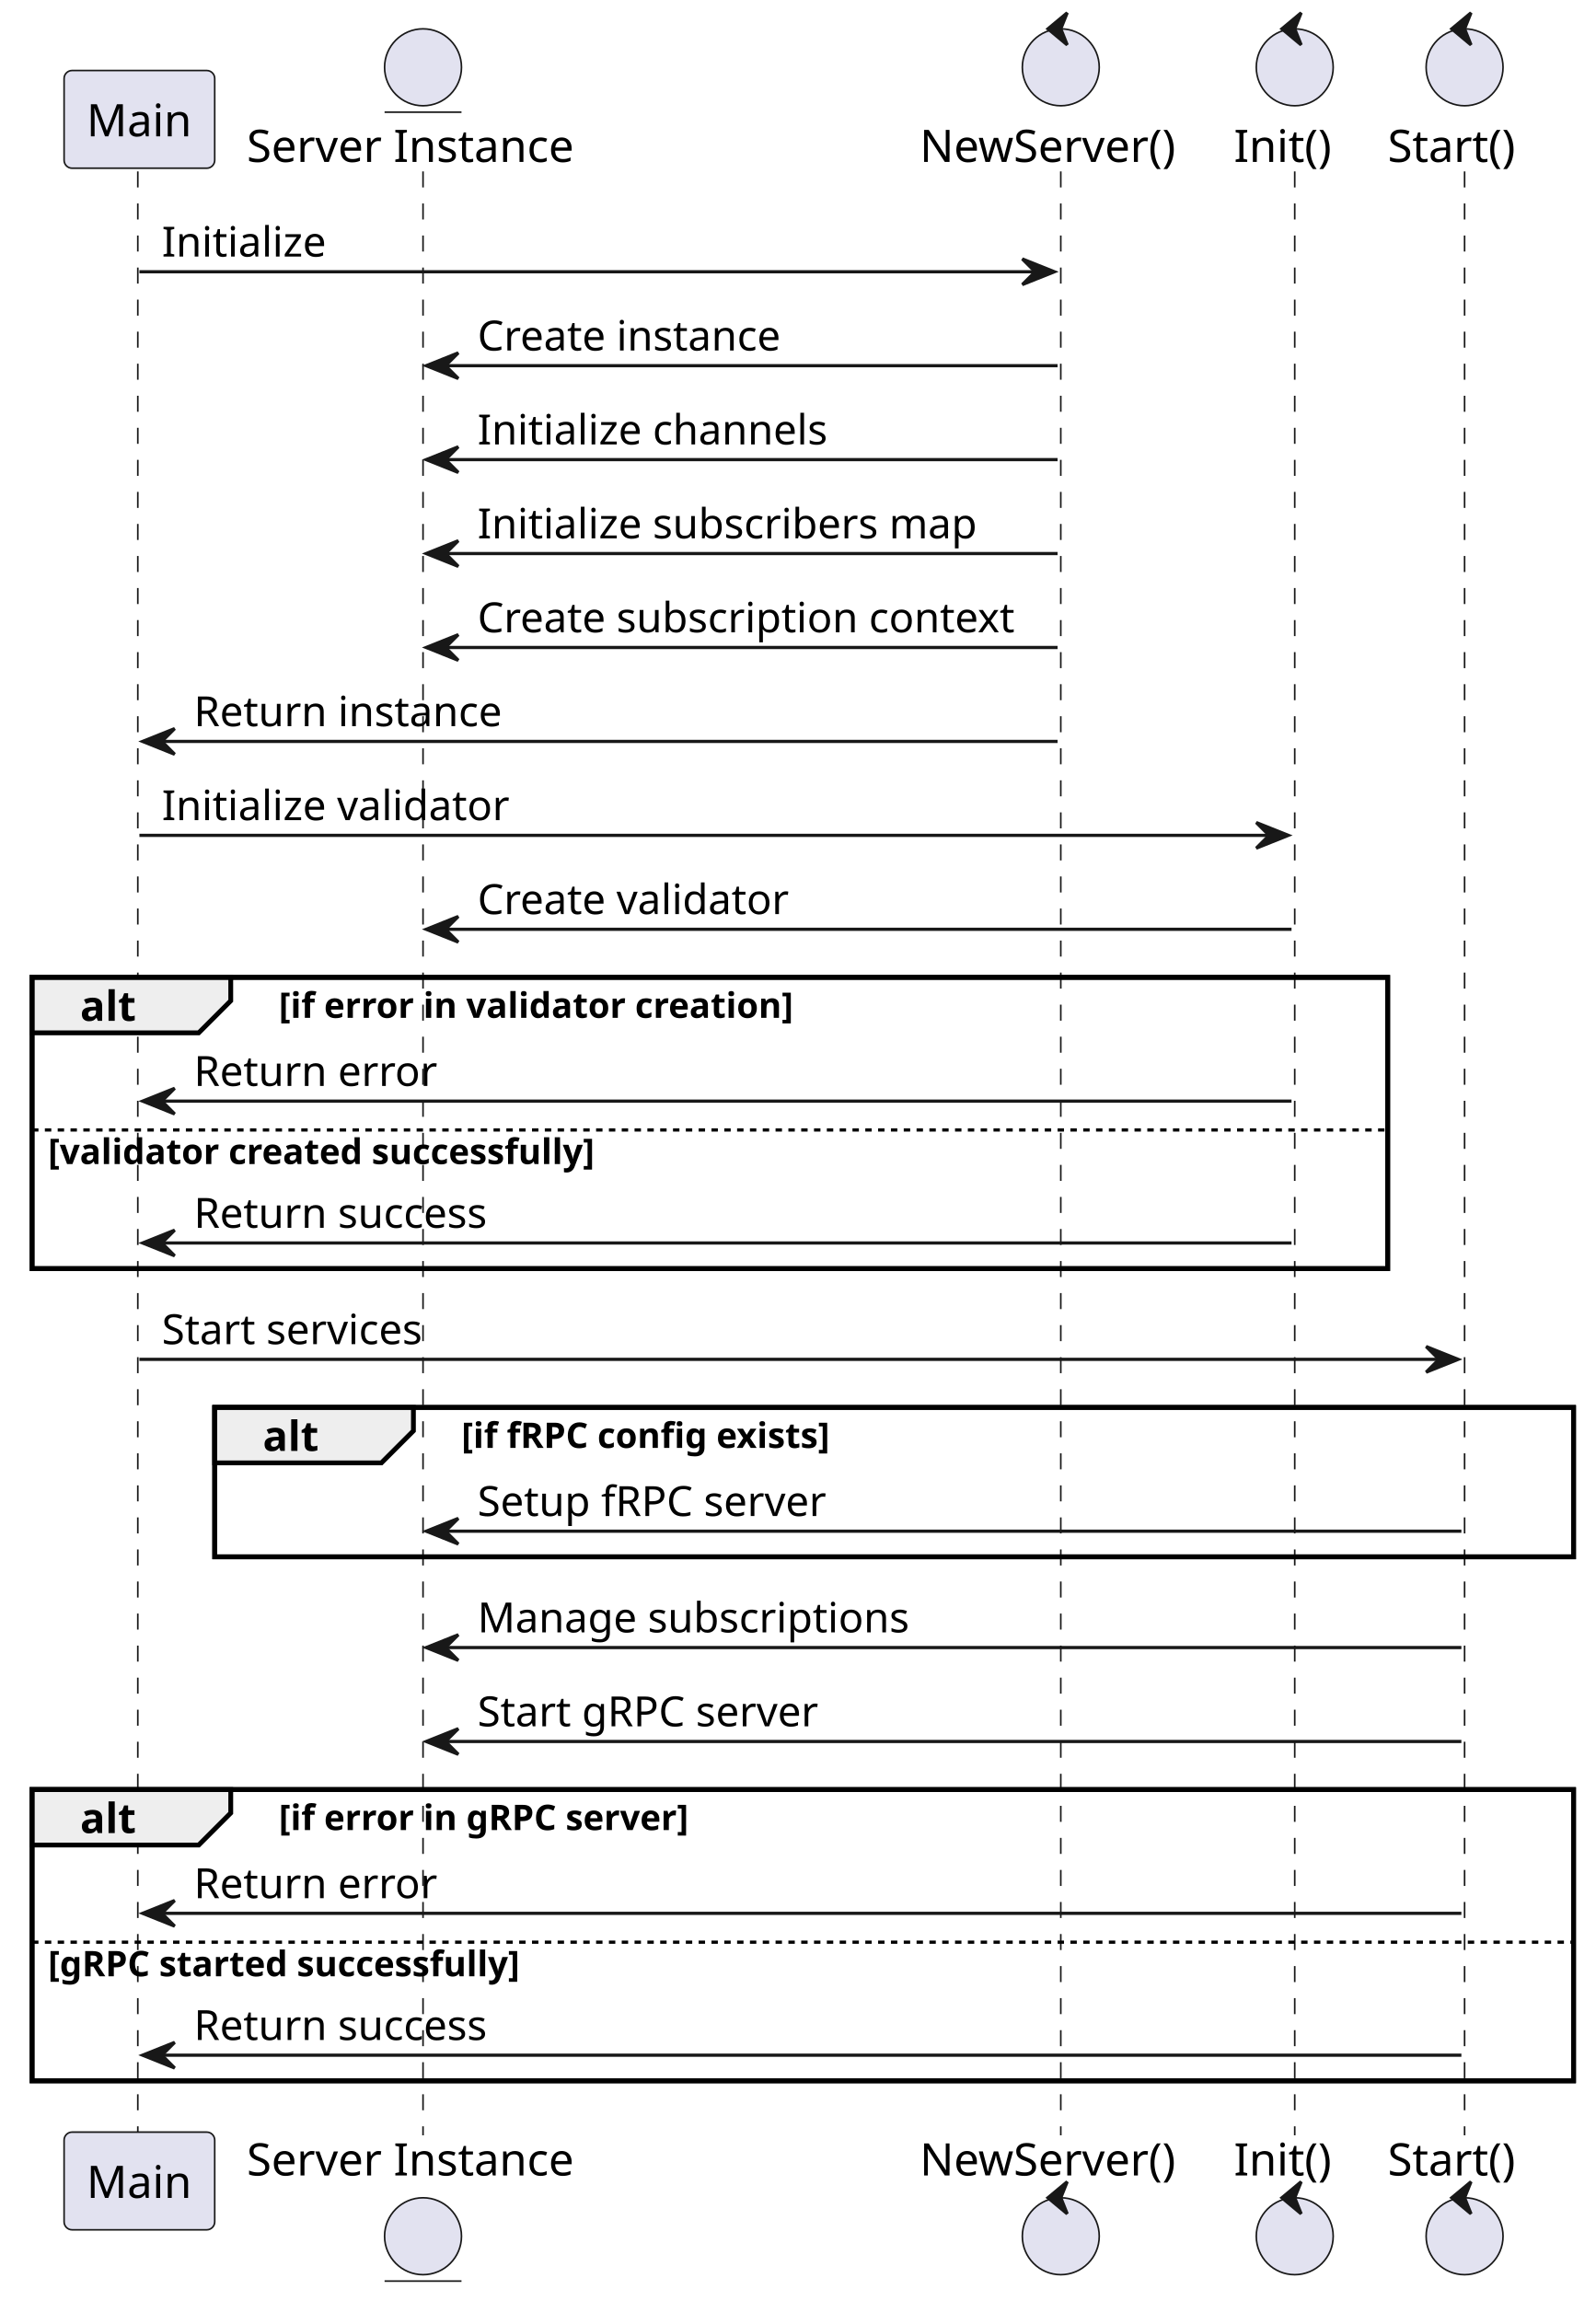
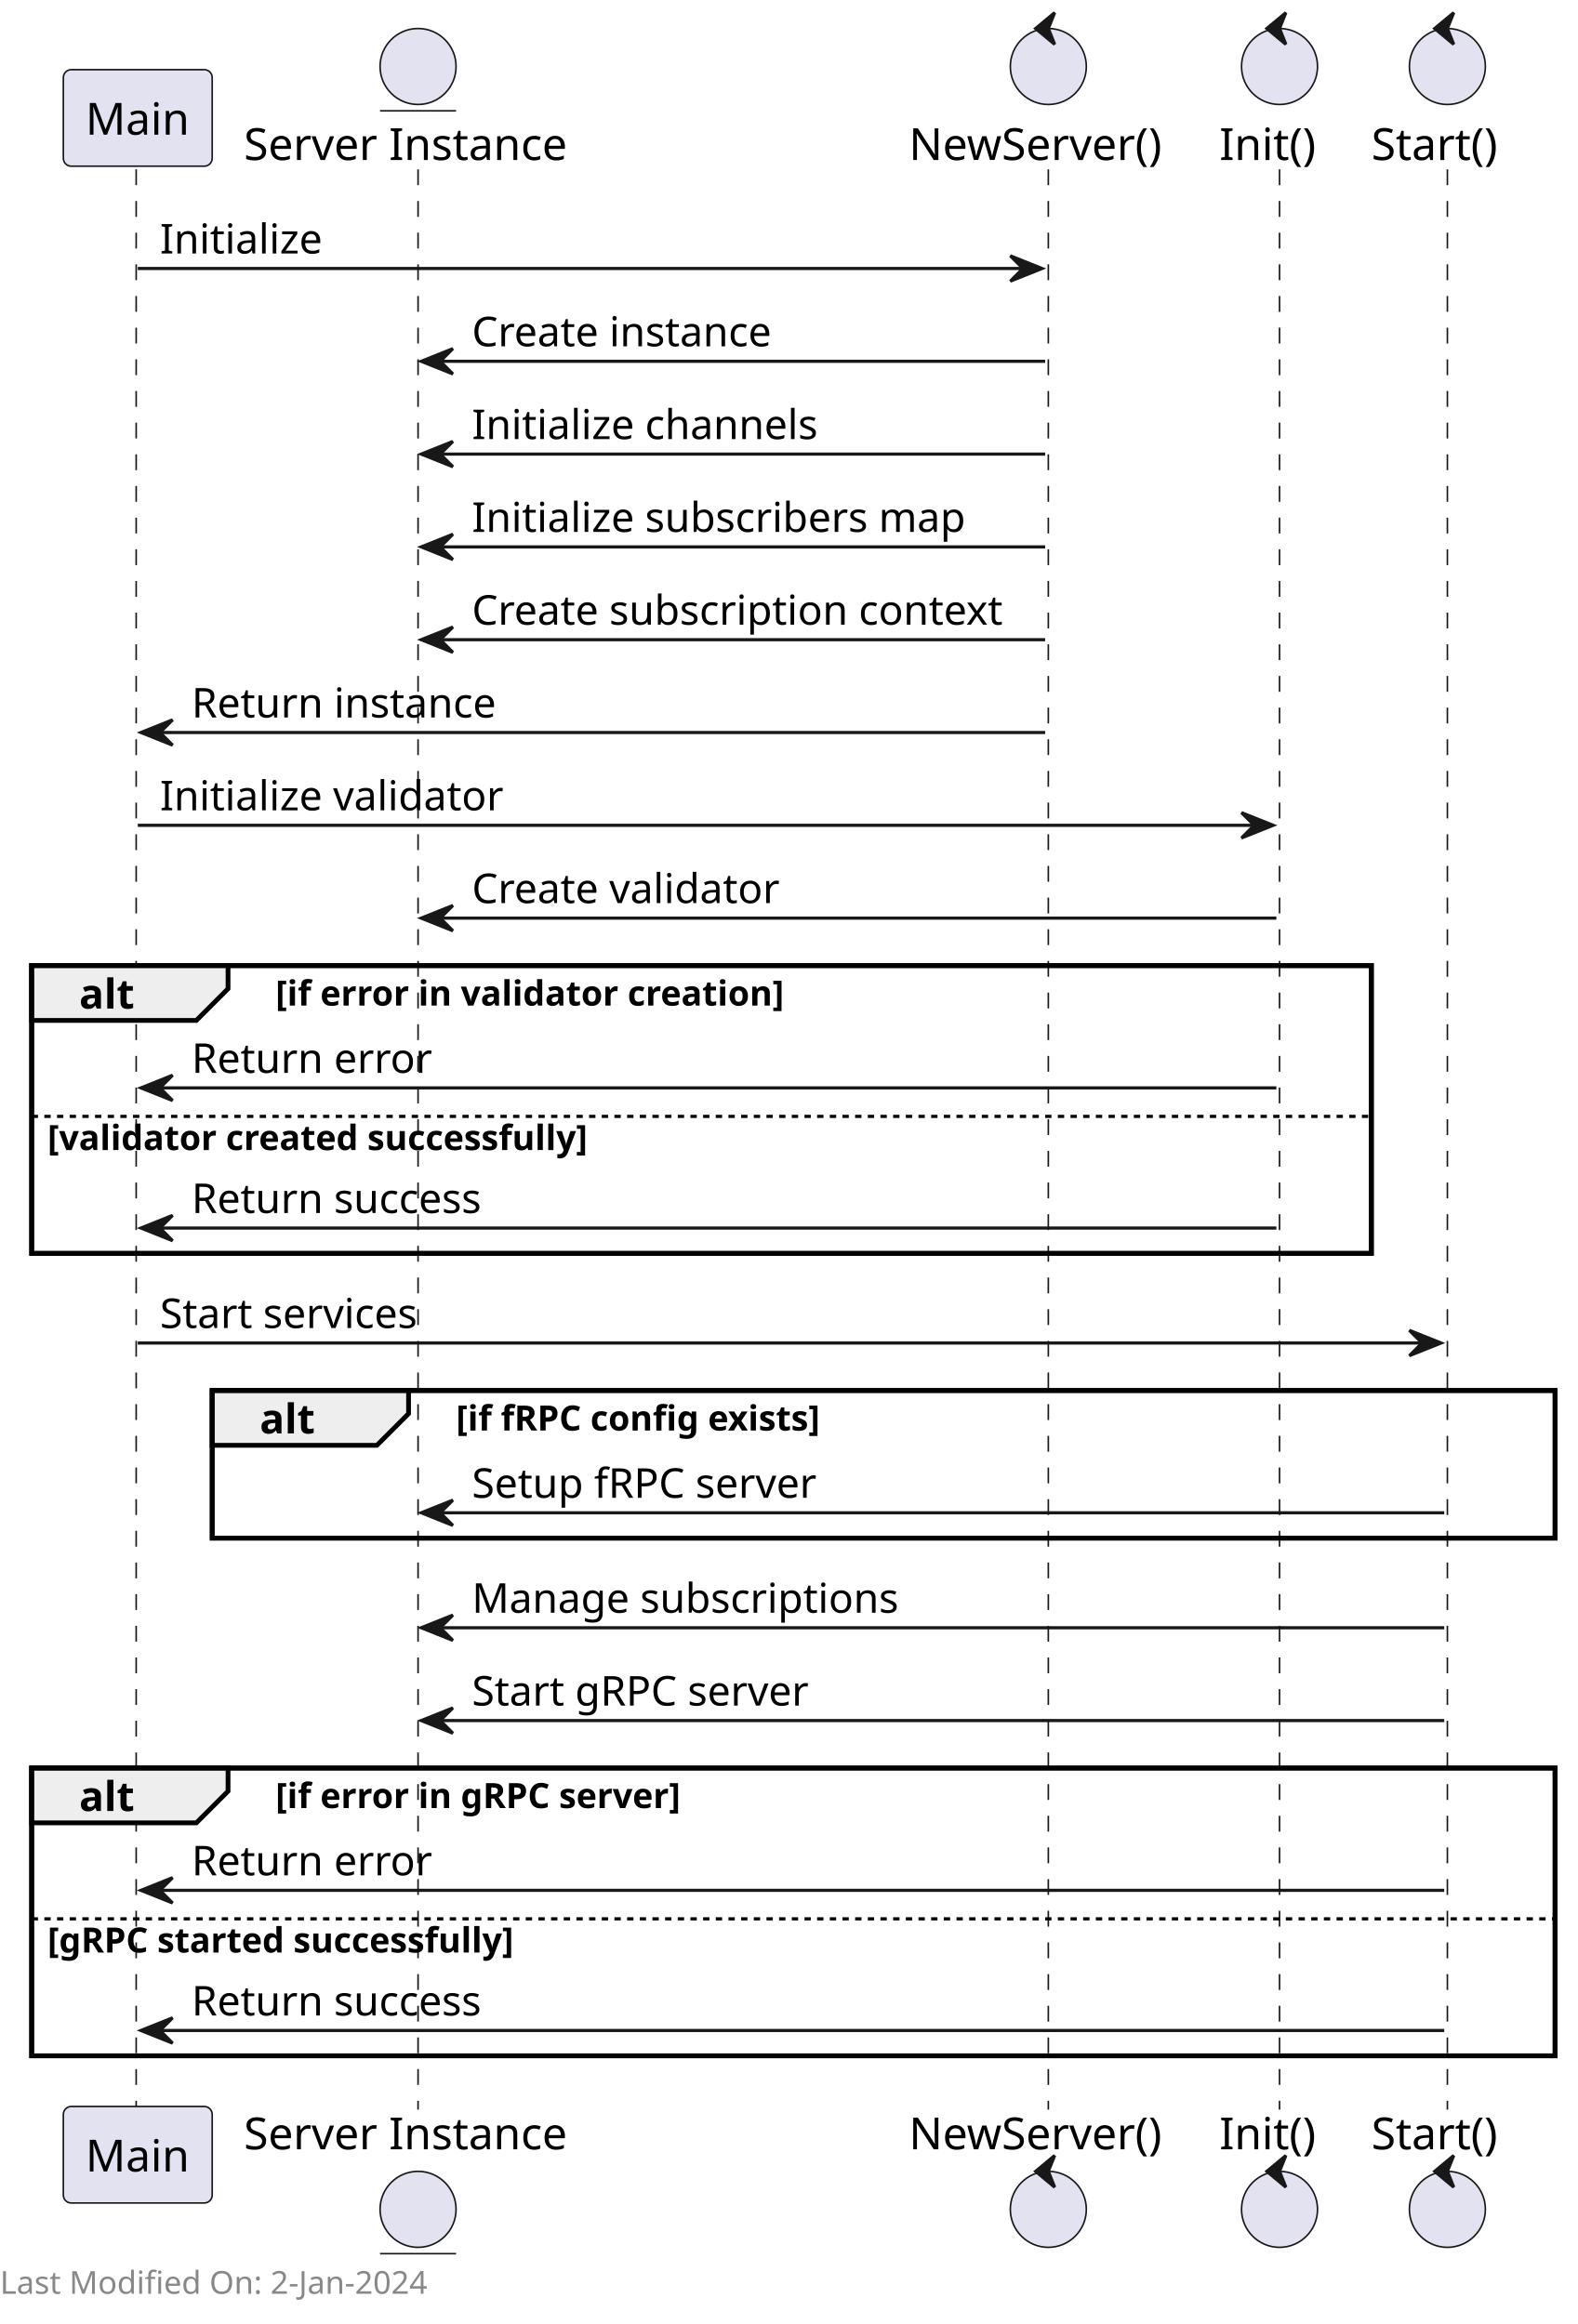
- <svg xmlns="http://www.w3.org/2000/svg" contentStyleType="text/css" height="718" preserveAspectRatio="none" viewBox="0 0 498 718" width="498" zoomAndPan="magnify">
-   <g fill="none" stroke="#000" stroke-width="1.5">
-     <path d="m10 304.973h423v90.887h-423z" />
-     <path d="m67 439.17h424v46.621h-424z" />
-     <path d="m10 558.412h481v90.887h-481z" />
-   </g>
-   <g stroke="#181818" stroke-width=".5">
-     <g stroke-dasharray="5 5">
-       <path d="m43 53.488v612.811" />
-       <path d="m132 53.488v612.811" />
-       <path d="m331 53.488v612.811" />
-       <path d="m404 53.488v612.811" />
-       <path d="m457 53.488v612.811" />
-     </g>
-     <rect fill="#e2e2f0" height="30.488" rx="2.5" width="47" x="20" y="22" />
+ <svg xmlns="http://www.w3.org/2000/svg" contentStyleType="text/css" height="734" preserveAspectRatio="none" viewBox="0 0 498 734" width="498" zoomAndPan="magnify">
+   <path d="m10 304.973h423v90.887h-423z" fill="none" stroke="#000" stroke-width="1.5" />
+   <path d="m67 439.17h424v46.621h-424z" fill="none" stroke="#000" stroke-width="1.5" />
+   <path d="m10 558.412h481v90.887h-481z" fill="none" stroke="#000" stroke-width="1.5" />
+   <g stroke="#181818">
+     <path d="m43 53.488v612.811" stroke-dasharray="5 5" stroke-width=".5" />
+     <path d="m132 53.488v612.811" stroke-dasharray="5 5" stroke-width=".5" />
+     <path d="m331 53.488v612.811" stroke-dasharray="5 5" stroke-width=".5" />
+     <path d="m404 53.488v612.811" stroke-dasharray="5 5" stroke-width=".5" />
+     <path d="m457 53.488v612.811" stroke-dasharray="5 5" stroke-width=".5" />
+     <rect fill="#e2e2f0" height="30.488" rx="2.5" stroke-width=".5" width="47" x="20" y="22" />
  </g>
  <text font-family="sans-serif" font-size="14" lengthAdjust="spacing" textLength="33" x="27" y="42.535">Main</text>
  <rect fill="#e2e2f0" height="30.488" rx="2.5" stroke="#181818" stroke-width=".5" width="47" x="20" y="665.299" />
  <text font-family="sans-serif" font-size="14" lengthAdjust="spacing" textLength="33" x="27" y="685.834">Main</text>
  <text font-family="sans-serif" font-size="14" lengthAdjust="spacing" textLength="104" x="77" y="50.535">Server Instance</text>
  <ellipse cx="132" cy="21" fill="#e2e2f0" rx="12" ry="12" stroke="#181818" stroke-width=".5" />
  <path d="m120 35h24" stroke="#181818" stroke-width=".5" />
  <text font-family="sans-serif" font-size="14" lengthAdjust="spacing" textLength="104" x="77" y="678.834">Server Instance</text>
  <ellipse cx="132" cy="697.787" fill="#e2e2f0" rx="12" ry="12" stroke="#181818" stroke-width=".5" />
  <path d="m120 711.787h24" stroke="#181818" stroke-width=".5" />
  <text font-family="sans-serif" font-size="14" lengthAdjust="spacing" textLength="82" x="287" y="50.535">NewServer()</text>
  <ellipse cx="331" cy="21" fill="#e2e2f0" rx="12" ry="12" stroke="#181818" stroke-width=".5" />
  <path d="m327 9 6-5-2 5 2 5z" fill="#181818" stroke="#181818" />
  <text font-family="sans-serif" font-size="14" lengthAdjust="spacing" textLength="82" x="287" y="678.834">NewServer()</text>
  <ellipse cx="331" cy="697.787" fill="#e2e2f0" rx="12" ry="12" stroke="#181818" stroke-width=".5" />
  <path d="m327 685.787 6-5-2 5 2 5z" fill="#181818" stroke="#181818" />
  <text font-family="sans-serif" font-size="14" lengthAdjust="spacing" textLength="32" x="385" y="50.535">Init()</text>
  <ellipse cx="404" cy="21" fill="#e2e2f0" rx="12" ry="12" stroke="#181818" stroke-width=".5" />
  <path d="m400 9 6-5-2 5 2 5z" fill="#181818" stroke="#181818" />
  <text font-family="sans-serif" font-size="14" lengthAdjust="spacing" textLength="32" x="385" y="678.834">Init()</text>
  <ellipse cx="404" cy="697.787" fill="#e2e2f0" rx="12" ry="12" stroke="#181818" stroke-width=".5" />
  <path d="m400 685.787 6-5-2 5 2 5z" fill="#181818" stroke="#181818" />
  <text font-family="sans-serif" font-size="14" lengthAdjust="spacing" textLength="42" x="433" y="50.535">Start()</text>
  <ellipse cx="457" cy="21" fill="#e2e2f0" rx="12" ry="12" stroke="#181818" stroke-width=".5" />
  <path d="m453 9 6-5-2 5 2 5z" fill="#181818" stroke="#181818" />
  <text font-family="sans-serif" font-size="14" lengthAdjust="spacing" textLength="42" x="433" y="678.834">Start()</text>
-   <g stroke="#181818">
-     <ellipse cx="457" cy="697.787" fill="#e2e2f0" rx="12" ry="12" stroke-width=".5" />
-     <path d="m453 685.787 6-5-2 5 2 5z" fill="#181818" />
-     <path d="m319 80.799 10 4-10 4 4-4z" fill="#181818" />
-     <path d="m43.5 84.799h281.5" />
-   </g>
+   <ellipse cx="457" cy="697.787" fill="#e2e2f0" rx="12" ry="12" stroke="#181818" stroke-width=".5" />
+   <path d="m453 685.787 6-5-2 5 2 5z" fill="#181818" stroke="#181818" />
+   <path d="m319 80.799 10 4-10 4 4-4z" fill="#181818" stroke="#181818" />
+   <path d="m43.5 84.799h281.5" stroke="#181818" />
  <text font-family="sans-serif" font-size="13" lengthAdjust="spacing" textLength="54" x="50.5" y="80.057">Initialize</text>
  <path d="m143 110.109-10 4 10 4-4-4z" fill="#181818" stroke="#181818" />
  <path d="m137 114.109h193" stroke="#181818" />
  <text font-family="sans-serif" font-size="13" lengthAdjust="spacing" textLength="97" x="149" y="109.367">Create instance</text>
  <path d="m143 139.42-10 4 10 4-4-4z" fill="#181818" stroke="#181818" />
  <path d="m137 143.42h193" stroke="#181818" />
  <text font-family="sans-serif" font-size="13" lengthAdjust="spacing" textLength="114" x="149" y="138.678">Initialize channels</text>
  <path d="m143 168.731-10 4 10 4-4-4z" fill="#181818" stroke="#181818" />
  <path d="m137 172.731h193" stroke="#181818" />
  <text font-family="sans-serif" font-size="13" lengthAdjust="spacing" textLength="162" x="149" y="167.988">Initialize subscribers map</text>
  <path d="m143 198.041-10 4 10 4-4-4z" fill="#181818" stroke="#181818" />
  <path d="m137 202.041h193" stroke="#181818" />
  <text font-family="sans-serif" font-size="13" lengthAdjust="spacing" textLength="175" x="149" y="197.299">Create subscription context</text>
  <path d="m54.5 227.352-10 4 10 4-4-4z" fill="#181818" stroke="#181818" />
  <path d="m48.5 231.352h281.5" stroke="#181818" />
  <text font-family="sans-serif" font-size="13" lengthAdjust="spacing" textLength="98" x="60.5" y="226.609">Return instance</text>
  <path d="m392 256.662 10 4-10 4 4-4z" fill="#181818" stroke="#181818" />
  <path d="m43.5 260.662h354.5" stroke="#181818" />
  <text font-family="sans-serif" font-size="13" lengthAdjust="spacing" textLength="113" x="50.5" y="255.92">Initialize validator</text>
  <path d="m143 285.973-10 4 10 4-4-4z" fill="#181818" stroke="#181818" />
  <path d="m137 289.973h266" stroke="#181818" />
  <text font-family="sans-serif" font-size="13" lengthAdjust="spacing" textLength="99" x="149" y="285.231">Create validator</text>
  <path d="m10 304.973h62v7.311l-10 10h-52z" fill="#eee" stroke="#000" stroke-width="1.5" />
  <path d="m10 304.973h423v90.887h-423z" fill="none" stroke="#000" stroke-width="1.5" />
  <text font-family="sans-serif" font-size="13" font-weight="bold" lengthAdjust="spacing" textLength="17" x="25" y="318.541">alt</text>
  <text font-family="sans-serif" font-size="11" font-weight="bold" lengthAdjust="spacing" textLength="167" x="87" y="317.607">[if error in validator creation]</text>
  <path d="m54.5 339.594-10 4 10 4-4-4z" fill="#181818" stroke="#181818" />
  <path d="m48.5 343.594h354.5" stroke="#181818" />
  <text font-family="sans-serif" font-size="13" lengthAdjust="spacing" textLength="75" x="60.5" y="338.852">Return error</text>
  <path d="m10 352.594h423" stroke="#000" stroke-dasharray="2 2" />
  <text font-family="sans-serif" font-size="11" font-weight="bold" lengthAdjust="spacing" textLength="175" x="15" y="363.228">[validator created successfully]</text>
  <path d="m54.5 383.859-10 4 10 4-4-4z" fill="#181818" stroke="#181818" />
  <path d="m48.5 387.859h354.5" stroke="#181818" />
  <text font-family="sans-serif" font-size="13" lengthAdjust="spacing" textLength="95" x="60.5" y="383.117">Return success</text>
  <path d="m445 420.17 10 4-10 4 4-4z" fill="#181818" stroke="#181818" />
  <path d="m43.5 424.17h407.5" stroke="#181818" />
  <text font-family="sans-serif" font-size="13" lengthAdjust="spacing" textLength="84" x="50.5" y="419.428">Start services</text>
  <path d="m67 439.17h62v7.311l-10 10h-52z" fill="#eee" stroke="#000" stroke-width="1.5" />
  <path d="m67 439.17h424v46.621h-424z" fill="none" stroke="#000" stroke-width="1.5" />
  <text font-family="sans-serif" font-size="13" font-weight="bold" lengthAdjust="spacing" textLength="17" x="82" y="452.738">alt</text>
  <text font-family="sans-serif" font-size="11" font-weight="bold" lengthAdjust="spacing" textLength="125" x="144" y="451.805">[if fRPC config exists]</text>
  <path d="m143 473.791-10 4 10 4-4-4z" fill="#181818" stroke="#181818" />
  <path d="m137 477.791h319" stroke="#181818" />
  <text font-family="sans-serif" font-size="13" lengthAdjust="spacing" textLength="110" x="149" y="473.049">Setup fRPC server</text>
  <path d="m143 510.102-10 4 10 4-4-4z" fill="#181818" stroke="#181818" />
  <path d="m137 514.102h319" stroke="#181818" />
  <text font-family="sans-serif" font-size="13" lengthAdjust="spacing" textLength="138" x="149" y="509.359">Manage subscriptions</text>
  <path d="m143 539.412-10 4 10 4-4-4z" fill="#181818" stroke="#181818" />
  <path d="m137 543.412h319" stroke="#181818" />
  <text font-family="sans-serif" font-size="13" lengthAdjust="spacing" textLength="107" x="149" y="538.67">Start gRPC server</text>
  <path d="m10 558.412h62v7.311l-10 10h-52z" fill="#eee" stroke="#000" stroke-width="1.5" />
  <path d="m10 558.412h481v90.887h-481z" fill="none" stroke="#000" stroke-width="1.5" />
  <text font-family="sans-serif" font-size="13" font-weight="bold" lengthAdjust="spacing" textLength="17" x="25" y="571.981">alt</text>
  <text font-family="sans-serif" font-size="11" font-weight="bold" lengthAdjust="spacing" textLength="137" x="87" y="571.047">[if error in gRPC server]</text>
  <path d="m54.5 593.033-10 4 10 4-4-4z" fill="#181818" stroke="#181818" />
  <path d="m48.5 597.033h407.5" stroke="#181818" />
  <text font-family="sans-serif" font-size="13" lengthAdjust="spacing" textLength="75" x="60.5" y="592.291">Return error</text>
  <path d="m10 606.033h481" stroke="#000" stroke-dasharray="2 2" />
  <text font-family="sans-serif" font-size="11" font-weight="bold" lengthAdjust="spacing" textLength="153" x="15" y="616.668">[gRPC started successfully]</text>
  <path d="m54.5 637.299-10 4 10 4-4-4z" fill="#181818" stroke="#181818" />
  <path d="m48.5 641.299h407.5" stroke="#181818" />
  <text font-family="sans-serif" font-size="13" lengthAdjust="spacing" textLength="95" x="60.5" y="636.557">Return success</text>
+   <text fill="#888" font-family="sans-serif" font-size="10" lengthAdjust="spacing" textLength="146" y="724.455">Last Modified On: 2-Jan-2024</text>
</svg>
